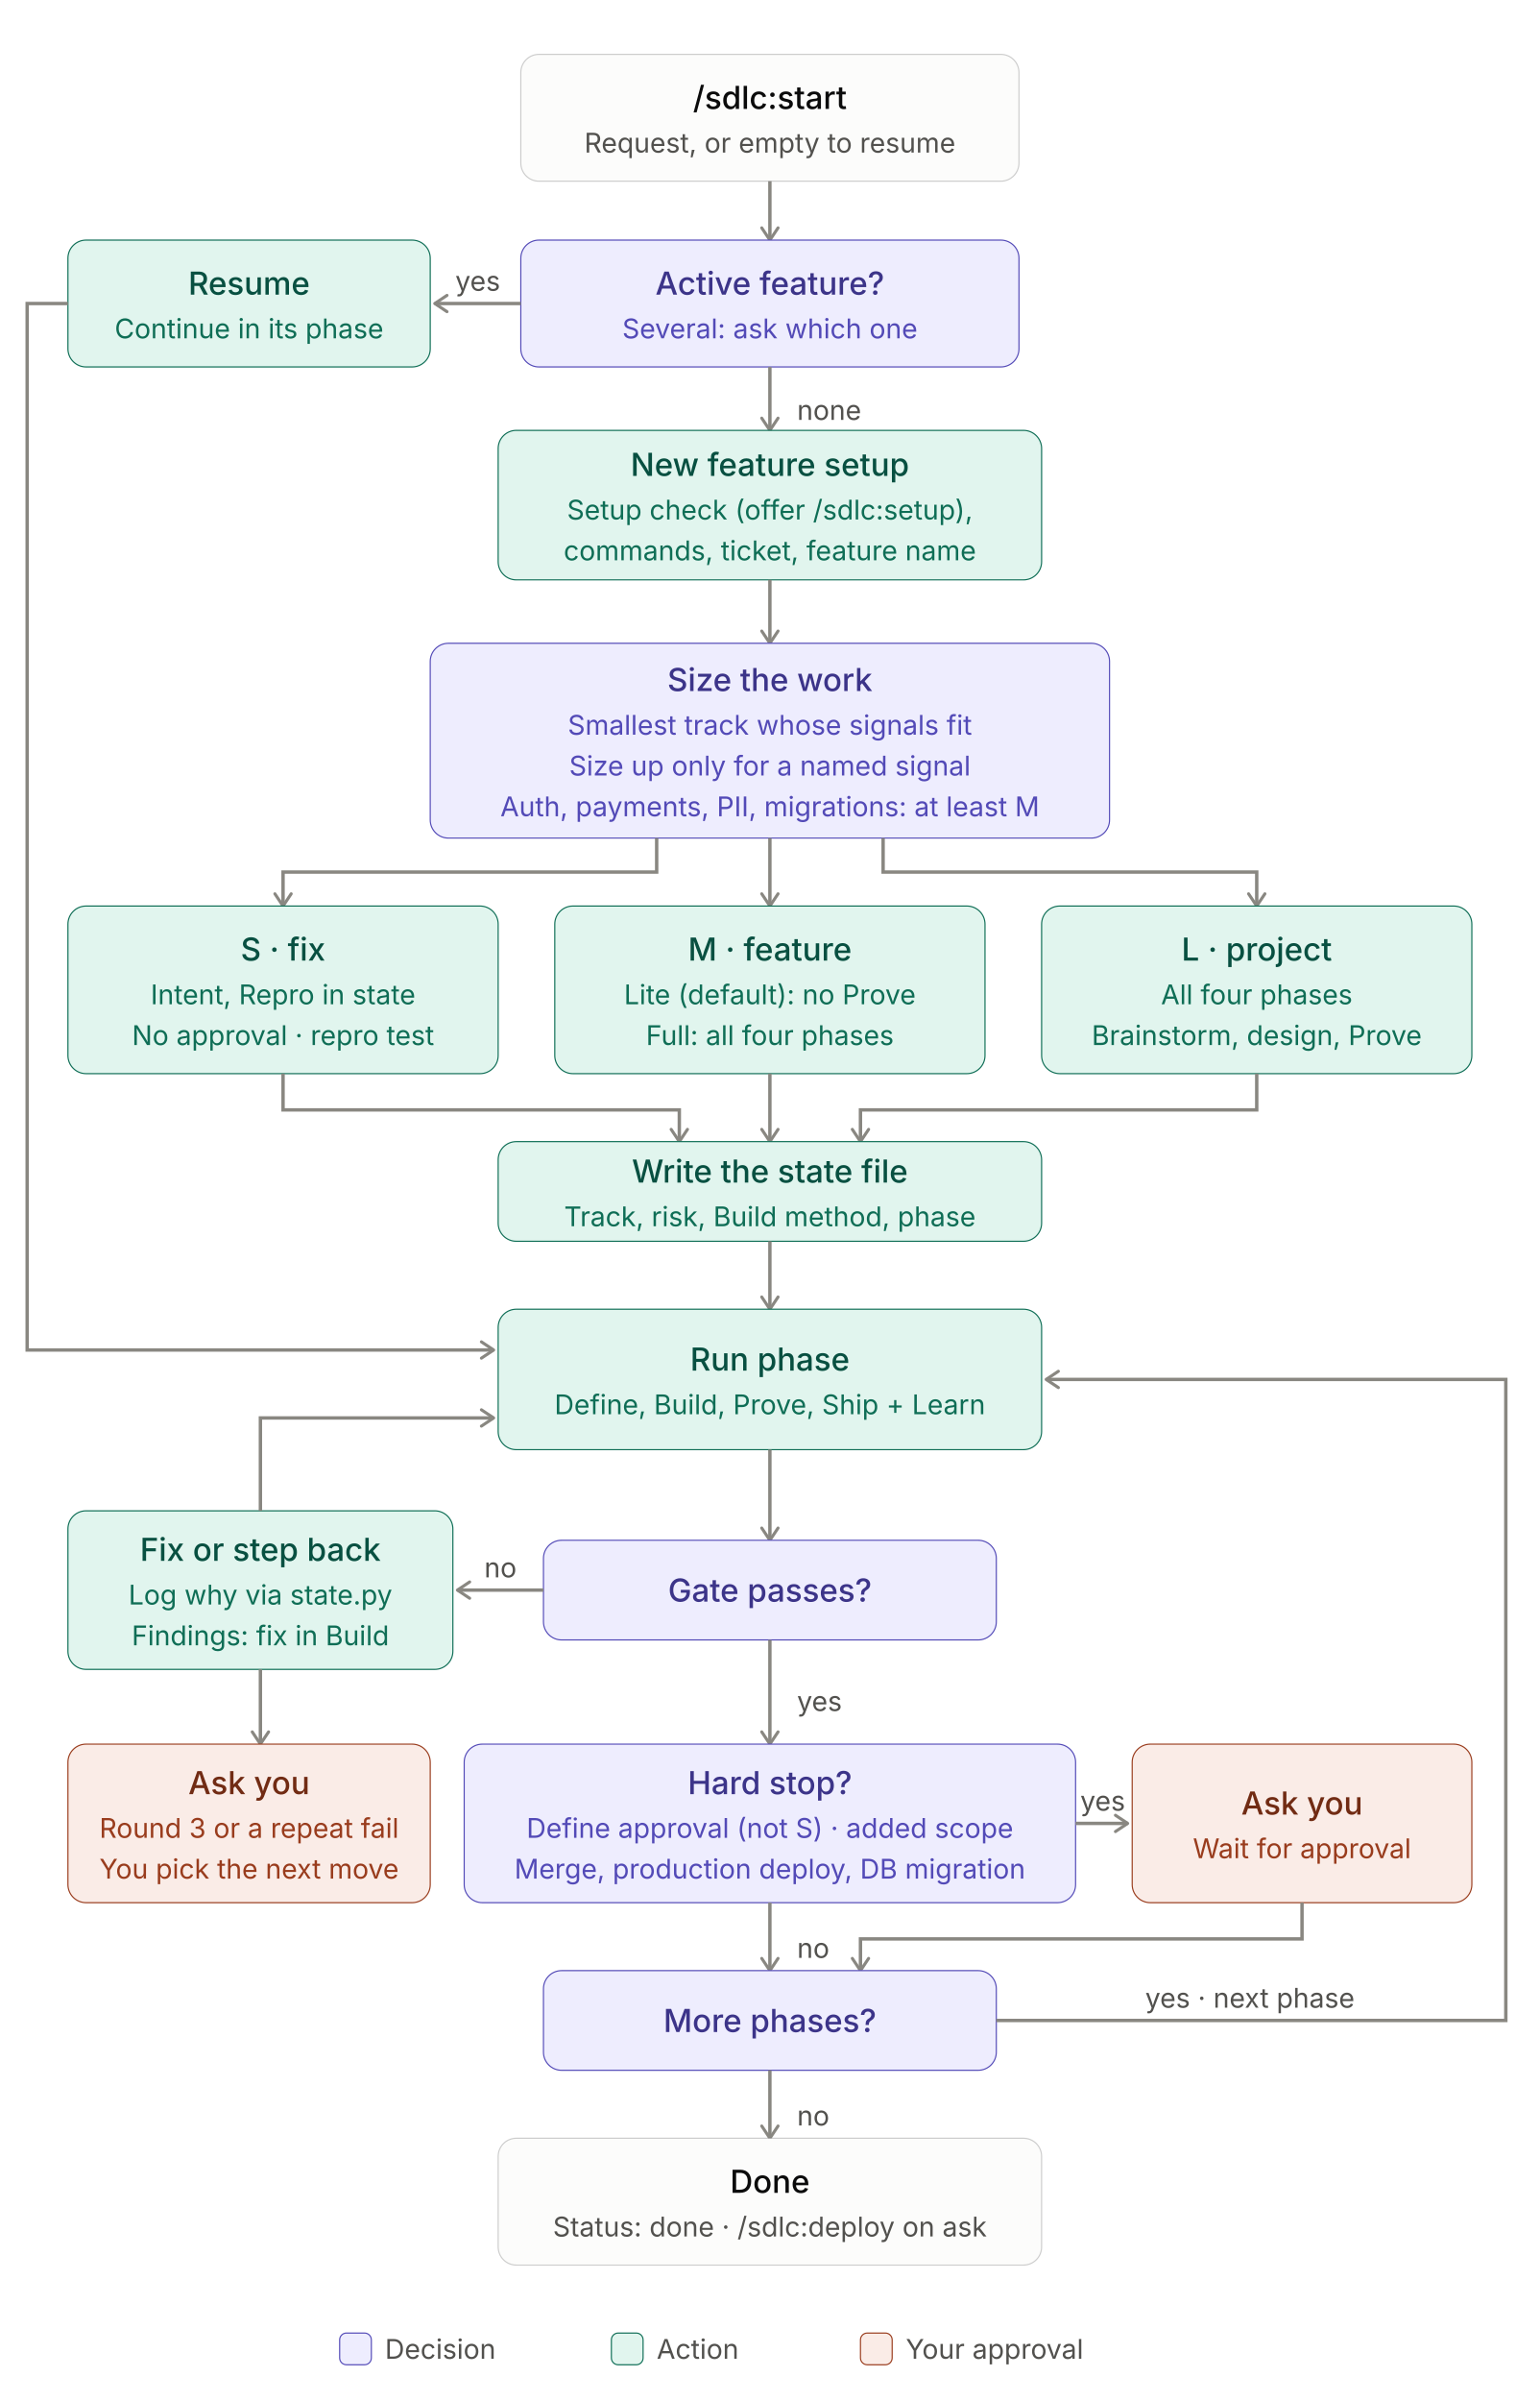
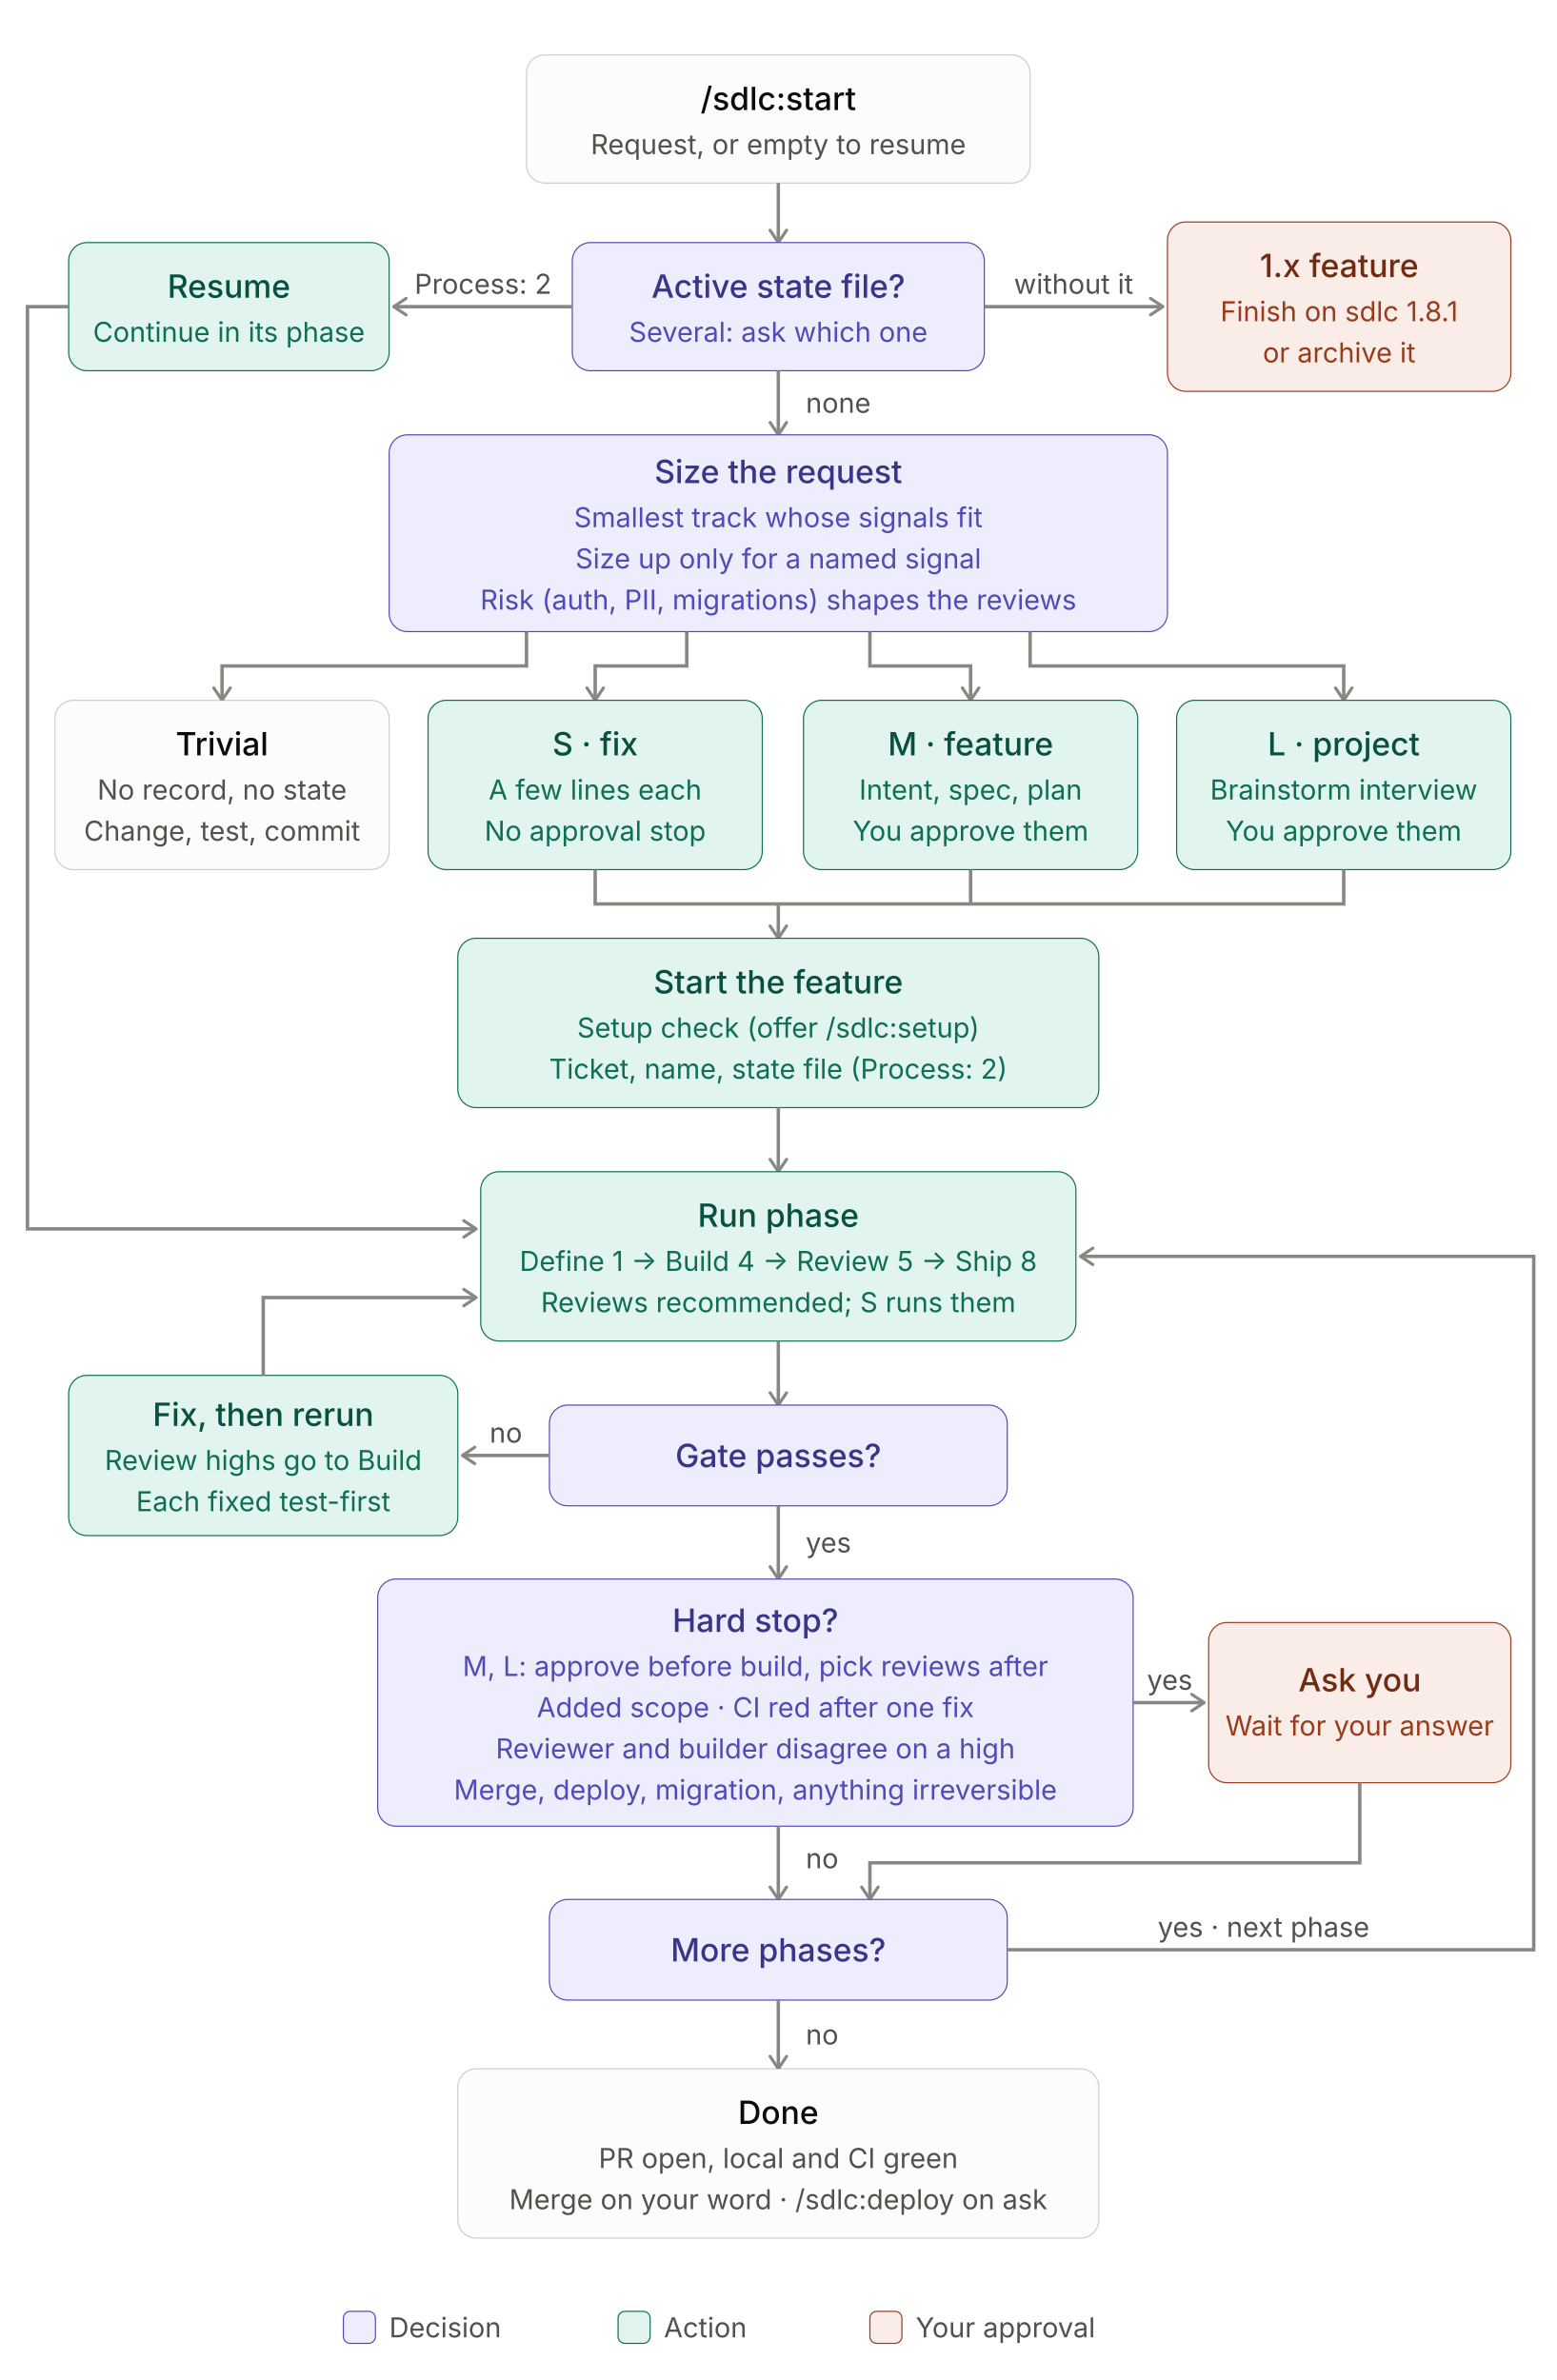
- <svg xmlns="http://www.w3.org/2000/svg" width="100%" viewBox="0 0 680 1060" role="img">
+ <svg xmlns="http://www.w3.org/2000/svg" width="100%" viewBox="0 0 680 1040" role="img">
  <style>
text{font-family:anthropic-sans,-apple-system,"system-ui","Segoe UI",sans-serif;text-anchor:middle;dominant-baseline:central}
.a{fill:none;stroke:#898781;stroke-width:1.5}
.t{font-size:14px;font-weight:500}
.s{font-size:12px}
.l{font-size:12px;fill:#52514e}
.l[text-anchor=start]{text-anchor:start}
.neutral rect{fill:#fcfcfb;stroke:rgba(11,11,11,.2);stroke-width:.5}
.neutral .t{fill:#0b0b0b}.neutral .s{fill:#52514e}
.decision rect{fill:#eeedfe;stroke:#534ab7;stroke-width:.5}
.decision .t{fill:#3c3489}.decision .s{fill:#534ab7}
.action rect{fill:#e1f5ee;stroke:#0f6e56;stroke-width:.5}
.action .t{fill:#085041}.action .s{fill:#0f6e56}
.approval rect{fill:#faece7;stroke:#993c1d;stroke-width:.5}
.approval .t{fill:#712b13}.approval .s{fill:#993c1d}
@media (prefers-color-scheme:dark){
.a{stroke:#a09e96}.l{fill:#aaa8a2}
.neutral rect{fill:#262624;stroke:rgba(255,255,255,.2)}.neutral .t{fill:#f0efea}.neutral .s{fill:#aaa8a2}
.decision rect{fill:#26244a;stroke:#a098f0}.decision .t{fill:#cecbfa}.decision .s{fill:#a098f0}
.action rect{fill:#0c3228;stroke:#5ac8a5}.action .t{fill:#aae6d4}.action .s{fill:#5ac8a5}
.approval rect{fill:#401e14;stroke:#e68c6e}.approval .t{fill:#f5c8b9}.approval .s{fill:#e68c6e}
}</style>
  <defs>
    <marker id="arrow" viewBox="0 0 10 10" refX="8" refY="5" markerWidth="6" markerHeight="6" orient="auto-start-reverse">
      <path d="M2 1L8 5L2 9" fill="none" stroke="context-stroke" stroke-width="1.5" stroke-linecap="round" stroke-linejoin="round" />
    </marker>
  </defs>
  <g class="neutral">
    <rect x="230" y="24" width="220" height="56" rx="8" />
    <text class="t" x="340.0" y="43">/sdlc:start</text>
    <text class="s" x="340.0" y="63">Request, or empty to resume</text>
  </g>
  <line class="a" marker-end="url(#arrow)" x1="340" y1="80" x2="340" y2="106" />
  <g class="decision">
-     <rect x="230" y="106" width="220" height="56" rx="8" />
-     <text class="t" x="340.0" y="125">Active feature?</text>
+     <rect x="250" y="106" width="180" height="56" rx="8" />
+     <text class="t" x="340.0" y="125">Active state file?</text>
    <text class="s" x="340.0" y="145">Several: ask which one</text>
  </g>
-   <line class="a" marker-end="url(#arrow)" x1="230" y1="134" x2="192" y2="134" />
-   <text class="l" x="211" y="124" text-anchor="middle">yes</text>
+   <line class="a" marker-end="url(#arrow)" x1="250" y1="134" x2="172" y2="134" />
+   <text class="l" x="211" y="124" text-anchor="middle">Process: 2</text>
  <g class="action">
-     <rect x="30" y="106" width="160" height="56" rx="8" />
-     <text class="t" x="110.0" y="125">Resume</text>
-     <text class="s" x="110.0" y="145">Continue in its phase</text>
+     <rect x="30" y="106" width="140" height="56" rx="8" />
+     <text class="t" x="100.0" y="125">Resume</text>
+     <text class="s" x="100.0" y="145">Continue in its phase</text>
  </g>
-   <path class="a" marker-end="url(#arrow)" d="M30 134 L12 134 L12 596 L218 596" />
+   <path class="a" marker-end="url(#arrow)" d="M30 134 L12 134 L12 537 L208 537" />
+   <line class="a" marker-end="url(#arrow)" x1="430" y1="134" x2="508" y2="134" />
+   <text class="l" x="469" y="124" text-anchor="middle">without it</text>
+   <g class="approval">
+     <rect x="510" y="97" width="150" height="74" rx="8" />
+     <text class="t" x="585.0" y="116">1.x feature</text>
+     <text class="s" x="585.0" y="136">Finish on sdlc 1.8.1</text>
+     <text class="s" x="585.0" y="154">or archive it</text>
+   </g>
  <line class="a" marker-end="url(#arrow)" x1="340" y1="162" x2="340" y2="190" />
-   <text class="l" x="352" y="181" text-anchor="start">none</text>
-   <g class="action">
-     <rect x="220" y="190" width="240" height="66" rx="8" />
-     <text class="t" x="340.0" y="205">New feature setup</text>
-     <text class="s" x="340.0" y="225">Setup check (offer /sdlc:setup),</text>
-     <text class="s" x="340.0" y="243">commands, ticket, feature name</text>
+   <text class="l" x="352" y="176" text-anchor="start">none</text>
+   <g class="decision">
+     <rect x="170" y="190" width="340" height="86" rx="8" />
+     <text class="t" x="340.0" y="206">Size the request</text>
+     <text class="s" x="340.0" y="226">Smallest track whose signals fit</text>
+     <text class="s" x="340.0" y="244">Size up only for a named signal</text>
+     <text class="s" x="340.0" y="262">Risk (auth, PII, migrations) shapes the reviews</text>
  </g>
-   <line class="a" marker-end="url(#arrow)" x1="340" y1="256" x2="340" y2="284" />
-   <g class="decision">
-     <rect x="190" y="284" width="300" height="86" rx="8" />
-     <text class="t" x="340.0" y="300">Size the work</text>
-     <text class="s" x="340.0" y="320">Smallest track whose signals fit</text>
-     <text class="s" x="340.0" y="338">Size up only for a named signal</text>
-     <text class="s" x="340.0" y="356">Auth, payments, PII, migrations: at least M</text>
-   </g>
-   <path class="a" marker-end="url(#arrow)" d="M290 370 L290 385 L125 385 L125 400" />
-   <line class="a" marker-end="url(#arrow)" x1="340" y1="370" x2="340" y2="400" />
-   <path class="a" marker-end="url(#arrow)" d="M390 370 L390 385 L555 385 L555 400" />
-   <g class="action">
-     <rect x="30" y="400" width="190" height="74" rx="8" />
-     <text class="t" x="125.0" y="419">S · fix</text>
-     <text class="s" x="125.0" y="439">Intent, Repro in state</text>
-     <text class="s" x="125.0" y="457">No approval · repro test</text>
+   <path class="a" marker-end="url(#arrow)" d="M230 276 L230 291 L97 291 L97 306" />
+   <path class="a" marker-end="url(#arrow)" d="M300 276 L300 291 L260 291 L260 306" />
+   <path class="a" marker-end="url(#arrow)" d="M380 276 L380 291 L424 291 L424 306" />
+   <path class="a" marker-end="url(#arrow)" d="M450 276 L450 291 L587 291 L587 306" />
+   <g class="neutral">
+     <rect x="24" y="306" width="146" height="74" rx="8" />
+     <text class="t" x="97.0" y="325">Trivial</text>
+     <text class="s" x="97.0" y="345">No record, no state</text>
+     <text class="s" x="97.0" y="363">Change, test, commit</text>
  </g>
  <g class="action">
-     <rect x="245" y="400" width="190" height="74" rx="8" />
-     <text class="t" x="340.0" y="419">M · feature</text>
-     <text class="s" x="340.0" y="439">Lite (default): no Prove</text>
-     <text class="s" x="340.0" y="457">Full: all four phases</text>
+     <rect x="187" y="306" width="146" height="74" rx="8" />
+     <text class="t" x="260.0" y="325">S · fix</text>
+     <text class="s" x="260.0" y="345">A few lines each</text>
+     <text class="s" x="260.0" y="363">No approval stop</text>
  </g>
  <g class="action">
-     <rect x="460" y="400" width="190" height="74" rx="8" />
-     <text class="t" x="555.0" y="419">L · project</text>
-     <text class="s" x="555.0" y="439">All four phases</text>
-     <text class="s" x="555.0" y="457">Brainstorm, design, Prove</text>
+     <rect x="351" y="306" width="146" height="74" rx="8" />
+     <text class="t" x="424.0" y="325">M · feature</text>
+     <text class="s" x="424.0" y="345">Intent, spec, plan</text>
+     <text class="s" x="424.0" y="363">You approve them</text>
  </g>
-   <path class="a" marker-end="url(#arrow)" d="M125 474 L125 490 L300 490 L300 504" />
-   <line class="a" marker-end="url(#arrow)" x1="340" y1="474" x2="340" y2="504" />
-   <path class="a" marker-end="url(#arrow)" d="M555 474 L555 490 L380 490 L380 504" />
  <g class="action">
-     <rect x="220" y="504" width="240" height="44" rx="8" />
-     <text class="t" x="340.0" y="517">Write the state file</text>
-     <text class="s" x="340.0" y="537">Track, risk, Build method, phase</text>
+     <rect x="514" y="306" width="146" height="74" rx="8" />
+     <text class="t" x="587.0" y="325">L · project</text>
+     <text class="s" x="587.0" y="345">Brainstorm interview</text>
+     <text class="s" x="587.0" y="363">You approve them</text>
  </g>
-   <line class="a" marker-end="url(#arrow)" x1="340" y1="548" x2="340" y2="578" />
+   <path class="a" d="M260 380 L260 395 L587 395 L587 380 M424 380 L424 395" />
+   <line class="a" marker-end="url(#arrow)" x1="340" y1="395" x2="340" y2="410" />
  <g class="action">
-     <rect x="220" y="578" width="240" height="62" rx="8" />
-     <text class="t" x="340.0" y="600">Run phase</text>
-     <text class="s" x="340.0" y="620">Define, Build, Prove, Ship + Learn</text>
+     <rect x="200" y="410" width="280" height="74" rx="8" />
+     <text class="t" x="340.0" y="429">Start the feature</text>
+     <text class="s" x="340.0" y="449">Setup check (offer /sdlc:setup)</text>
+     <text class="s" x="340.0" y="467">Ticket, name, state file (Process: 2)</text>
  </g>
-   <line class="a" marker-end="url(#arrow)" x1="340" y1="640" x2="340" y2="680" />
+   <line class="a" marker-end="url(#arrow)" x1="340" y1="484" x2="340" y2="512" />
+   <g class="action">
+     <rect x="210" y="512" width="260" height="74" rx="8" />
+     <text class="t" x="340.0" y="531">Run phase</text>
+     <text class="s" x="340.0" y="551">Define 1 → Build 4 → Review 5 → Ship 8</text>
+     <text class="s" x="340.0" y="569">Reviews recommended; S runs them</text>
+   </g>
+   <line class="a" marker-end="url(#arrow)" x1="340" y1="586" x2="340" y2="614" />
  <g class="decision">
-     <rect x="240" y="680" width="200" height="44" rx="8" />
-     <text class="t" x="340.0" y="702">Gate passes?</text>
+     <rect x="240" y="614" width="200" height="44" rx="8" />
+     <text class="t" x="340.0" y="636">Gate passes?</text>
  </g>
-   <line class="a" marker-end="url(#arrow)" x1="240" y1="702" x2="202" y2="702" />
-   <text class="l" x="221" y="692" text-anchor="middle">no</text>
+   <line class="a" marker-end="url(#arrow)" x1="240" y1="636" x2="202" y2="636" />
+   <text class="l" x="221" y="626" text-anchor="middle">no</text>
  <g class="action">
-     <rect x="30" y="667" width="170" height="70" rx="8" />
-     <text class="t" x="115.0" y="684">Fix or step back</text>
-     <text class="s" x="115.0" y="704">Log why via state.py</text>
-     <text class="s" x="115.0" y="722">Findings: fix in Build</text>
+     <rect x="30" y="601" width="170" height="70" rx="8" />
+     <text class="t" x="115.0" y="618">Fix, then rerun</text>
+     <text class="s" x="115.0" y="638">Review highs go to Build</text>
+     <text class="s" x="115.0" y="656">Each fixed test-first</text>
  </g>
-   <path class="a" marker-end="url(#arrow)" d="M115 667 L115 626 L218 626" />
-   <line class="a" marker-end="url(#arrow)" x1="115" y1="737" x2="115" y2="770" />
+   <path class="a" marker-end="url(#arrow)" d="M115 601 L115 567 L208 567" />
+   <line class="a" marker-end="url(#arrow)" x1="340" y1="658" x2="340" y2="690" />
+   <text class="l" x="352" y="674" text-anchor="start">yes</text>
+   <g class="decision">
+     <rect x="165" y="690" width="330" height="108" rx="8" />
+     <text class="t" x="330.0" y="708">Hard stop?</text>
+     <text class="s" x="330.0" y="728">M, L: approve before build, pick reviews after</text>
+     <text class="s" x="330.0" y="746">Added scope · CI red after one fix</text>
+     <text class="s" x="330.0" y="764">Reviewer and builder disagree on a high</text>
+     <text class="s" x="330.0" y="782">Merge, deploy, migration, anything irreversible</text>
+   </g>
+   <line class="a" marker-end="url(#arrow)" x1="495" y1="744" x2="526" y2="744" />
+   <text class="l" x="511" y="734" text-anchor="middle">yes</text>
  <g class="approval">
-     <rect x="30" y="770" width="160" height="70" rx="8" />
-     <text class="t" x="110.0" y="787">Ask you</text>
-     <text class="s" x="110.0" y="807">Round 3 or a repeat fail</text>
-     <text class="s" x="110.0" y="825">You pick the next move</text>
+     <rect x="528" y="709" width="132" height="70" rx="8" />
+     <text class="t" x="594.0" y="734">Ask you</text>
+     <text class="s" x="594.0" y="754">Wait for your answer</text>
  </g>
-   <line class="a" marker-end="url(#arrow)" x1="340" y1="724" x2="340" y2="770" />
-   <text class="l" x="352" y="751" text-anchor="start">yes</text>
+   <path class="a" marker-end="url(#arrow)" d="M594 779 L594 814 L380 814 L380 830" />
+   <line class="a" marker-end="url(#arrow)" x1="340" y1="798" x2="340" y2="830" />
+   <text class="l" x="352" y="812" text-anchor="start">no</text>
  <g class="decision">
-     <rect x="205" y="770" width="270" height="70" rx="8" />
-     <text class="t" x="340.0" y="787">Hard stop?</text>
-     <text class="s" x="340.0" y="807">Define approval (not S) · added scope</text>
-     <text class="s" x="340.0" y="825">Merge, production deploy, DB migration</text>
+     <rect x="240" y="830" width="200" height="44" rx="8" />
+     <text class="t" x="340.0" y="852">More phases?</text>
  </g>
-   <line class="a" marker-end="url(#arrow)" x1="475" y1="805" x2="498" y2="805" />
-   <text class="l" x="487" y="795" text-anchor="middle">yes</text>
-   <g class="approval">
-     <rect x="500" y="770" width="150" height="70" rx="8" />
-     <text class="t" x="575.0" y="796">Ask you</text>
-     <text class="s" x="575.0" y="816">Wait for approval</text>
-   </g>
-   <path class="a" marker-end="url(#arrow)" d="M575 840 L575 856 L380 856 L380 870" />
-   <line class="a" marker-end="url(#arrow)" x1="340" y1="840" x2="340" y2="870" />
-   <text class="l" x="352" y="860" text-anchor="start">no</text>
-   <g class="decision">
-     <rect x="240" y="870" width="200" height="44" rx="8" />
-     <text class="t" x="340.0" y="892">More phases?</text>
-   </g>
-   <path class="a" marker-end="url(#arrow)" d="M440 892 L665 892 L665 609 L462 609" />
-   <text class="l" x="552" y="882" text-anchor="middle">yes · next phase</text>
-   <line class="a" marker-end="url(#arrow)" x1="340" y1="914" x2="340" y2="944" />
-   <text class="l" x="352" y="934" text-anchor="start">no</text>
+   <path class="a" marker-end="url(#arrow)" d="M440 852 L670 852 L670 549 L472 549" />
+   <text class="l" x="552" y="842" text-anchor="middle">yes · next phase</text>
+   <line class="a" marker-end="url(#arrow)" x1="340" y1="874" x2="340" y2="904" />
+   <text class="l" x="352" y="889" text-anchor="start">no</text>
  <g class="neutral">
-     <rect x="220" y="944" width="240" height="56" rx="8" />
-     <text class="t" x="340.0" y="963">Done</text>
-     <text class="s" x="340.0" y="983">Status: done · /sdlc:deploy on ask</text>
+     <rect x="200" y="904" width="280" height="74" rx="8" />
+     <text class="t" x="340.0" y="923">Done</text>
+     <text class="s" x="340.0" y="943">PR open, local and CI green</text>
+     <text class="s" x="340.0" y="961">Merge on your word · /sdlc:deploy on ask</text>
  </g>
  <g class="decision">
-     <rect x="150" y="1030" width="14" height="14" rx="3" />
+     <rect x="150" y="1010" width="14" height="14" rx="3" />
  </g>
-   <text class="l" text-anchor="start" x="170" y="1037">Decision</text>
+   <text class="l" text-anchor="start" x="170" y="1017">Decision</text>
  <g class="action">
-     <rect x="270" y="1030" width="14" height="14" rx="3" />
+     <rect x="270" y="1010" width="14" height="14" rx="3" />
  </g>
-   <text class="l" text-anchor="start" x="290" y="1037">Action</text>
+   <text class="l" text-anchor="start" x="290" y="1017">Action</text>
  <g class="approval">
-     <rect x="380" y="1030" width="14" height="14" rx="3" />
+     <rect x="380" y="1010" width="14" height="14" rx="3" />
  </g>
-   <text class="l" text-anchor="start" x="400" y="1037">Your approval</text>
+   <text class="l" text-anchor="start" x="400" y="1017">Your approval</text>
</svg>
